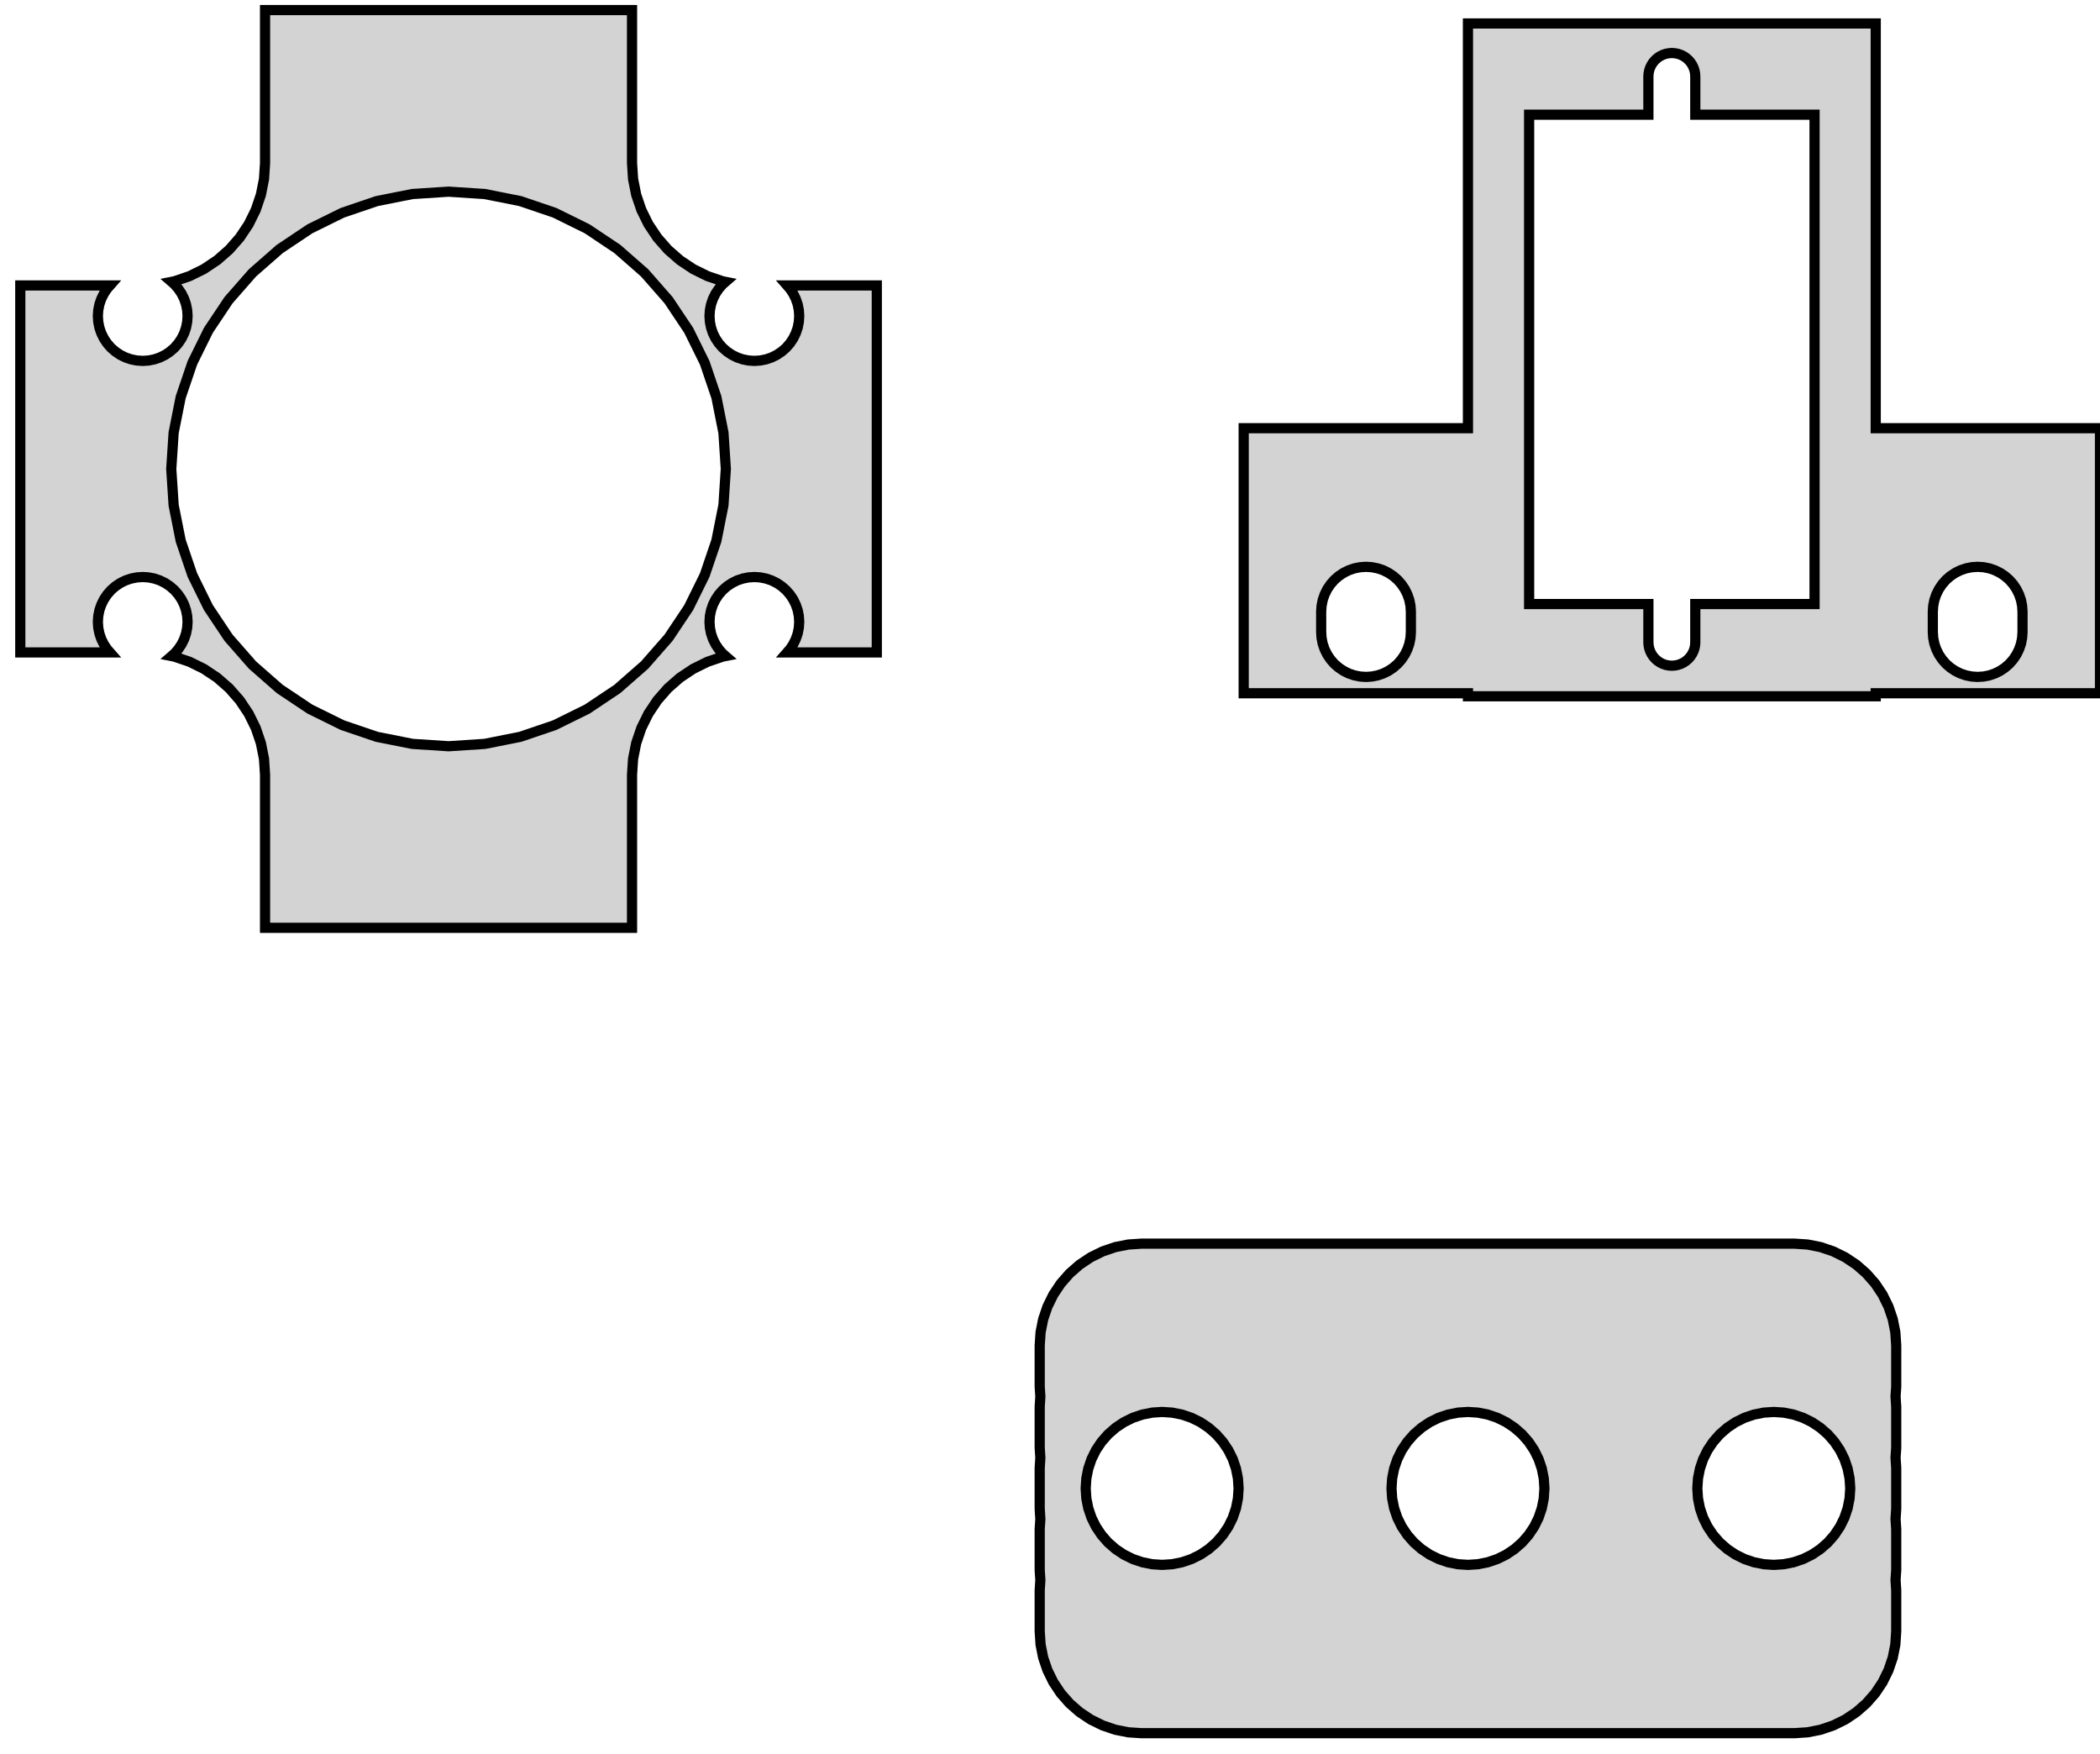
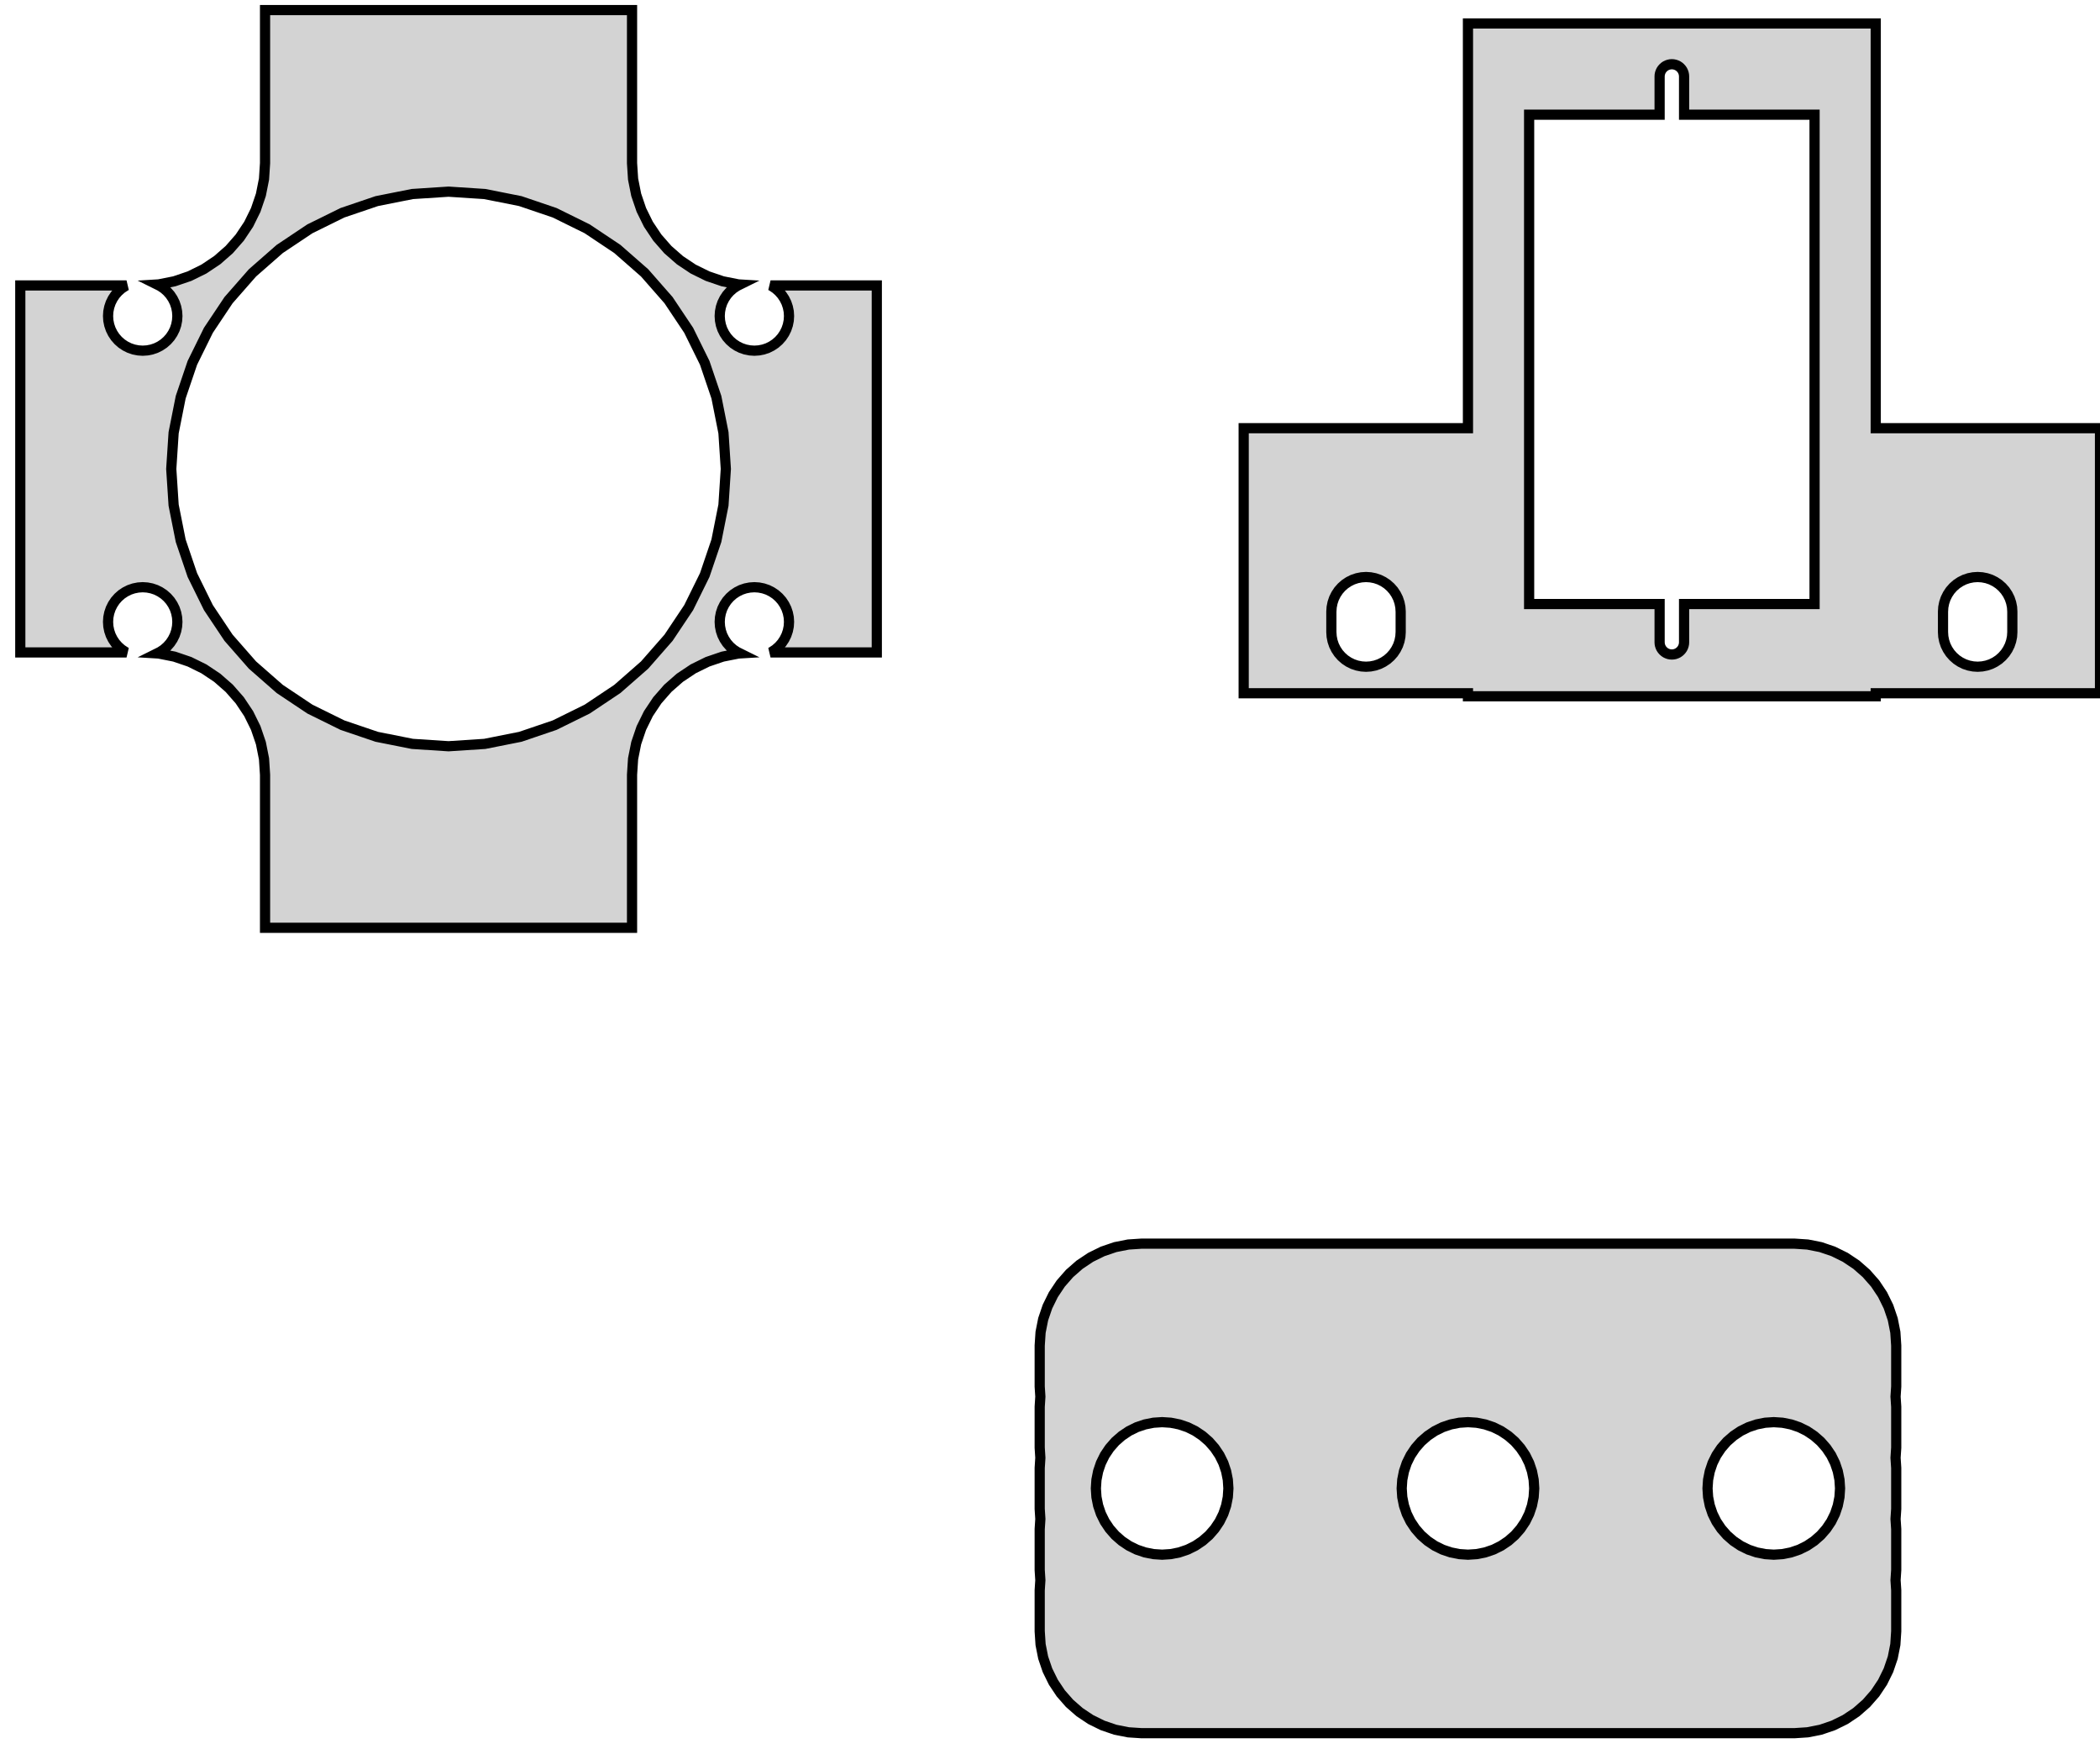
<svg xmlns="http://www.w3.org/2000/svg" width="103mm" height="86mm" viewBox="-22 -23 103 86" version="1.1">
-   <path d=" M 9,15 L 9.051,14.217 L 9.204,13.447 L 9.457,12.704 L 9.804,12 L 10.24,11.347  L 10.757,10.757 L 11.347,10.24 L 12,9.804 L 12.704,9.457 L 13.447,9.204 L 13.583,9.177  L 13.444,9.056 L 13.255,8.839 L 13.095,8.6 L 12.967,8.342 L 12.875,8.069 L 12.819,7.787  L 12.8,7.5 L 12.819,7.213 L 12.875,6.931 L 12.967,6.658 L 13.095,6.4 L 13.255,6.161  L 13.444,5.944 L 13.661,5.755 L 13.9,5.595 L 14.158,5.467 L 14.431,5.375 L 14.713,5.319  L 15,5.3 L 15.287,5.319 L 15.569,5.375 L 15.842,5.467 L 16.1,5.595 L 16.339,5.755  L 16.556,5.944 L 16.745,6.161 L 16.905,6.4 L 17.032,6.658 L 17.125,6.931 L 17.181,7.213  L 17.2,7.5 L 17.181,7.787 L 17.125,8.069 L 17.032,8.342 L 16.905,8.6 L 16.745,8.839  L 16.604,9 L 21.005,9 L 21.005,-9 L 16.604,-9 L 16.745,-8.839 L 16.905,-8.6  L 17.032,-8.342 L 17.125,-8.069 L 17.181,-7.787 L 17.2,-7.5 L 17.181,-7.213 L 17.125,-6.931  L 17.032,-6.658 L 16.905,-6.4 L 16.745,-6.161 L 16.556,-5.944 L 16.339,-5.755 L 16.1,-5.595  L 15.842,-5.467 L 15.569,-5.375 L 15.287,-5.319 L 15,-5.3 L 14.713,-5.319 L 14.431,-5.375  L 14.158,-5.467 L 13.9,-5.595 L 13.661,-5.755 L 13.444,-5.944 L 13.255,-6.161 L 13.095,-6.4  L 12.967,-6.658 L 12.875,-6.931 L 12.819,-7.213 L 12.8,-7.5 L 12.819,-7.787 L 12.875,-8.069  L 12.967,-8.342 L 13.095,-8.6 L 13.255,-8.839 L 13.444,-9.056 L 13.583,-9.177 L 13.447,-9.204  L 12.704,-9.457 L 12,-9.804 L 11.347,-10.24 L 10.757,-10.757 L 10.24,-11.347 L 9.804,-12  L 9.457,-12.704 L 9.204,-13.447 L 9.051,-14.217 L 9,-15 L 9,-22.505 L -9,-22.505  L -9,-15 L -9.051,-14.217 L -9.204,-13.447 L -9.457,-12.704 L -9.804,-12 L -10.24,-11.347  L -10.757,-10.757 L -11.347,-10.24 L -12,-9.804 L -12.704,-9.457 L -13.447,-9.204 L -13.583,-9.177  L -13.444,-9.056 L -13.255,-8.839 L -13.095,-8.6 L -12.967,-8.342 L -12.875,-8.069 L -12.819,-7.787  L -12.8,-7.5 L -12.819,-7.213 L -12.875,-6.931 L -12.967,-6.658 L -13.095,-6.4 L -13.255,-6.161  L -13.444,-5.944 L -13.661,-5.755 L -13.9,-5.595 L -14.158,-5.467 L -14.431,-5.375 L -14.713,-5.319  L -15,-5.3 L -15.287,-5.319 L -15.569,-5.375 L -15.842,-5.467 L -16.1,-5.595 L -16.339,-5.755  L -16.556,-5.944 L -16.745,-6.161 L -16.905,-6.4 L -17.032,-6.658 L -17.125,-6.931 L -17.181,-7.213  L -17.2,-7.5 L -17.181,-7.787 L -17.125,-8.069 L -17.032,-8.342 L -16.905,-8.6 L -16.745,-8.839  L -16.604,-9 L -21.005,-9 L -21.005,9 L -16.604,9 L -16.745,8.839 L -16.905,8.6  L -17.032,8.342 L -17.125,8.069 L -17.181,7.787 L -17.2,7.5 L -17.181,7.213 L -17.125,6.931  L -17.032,6.658 L -16.905,6.4 L -16.745,6.161 L -16.556,5.944 L -16.339,5.755 L -16.1,5.595  L -15.842,5.467 L -15.569,5.375 L -15.287,5.319 L -15,5.3 L -14.713,5.319 L -14.431,5.375  L -14.158,5.467 L -13.9,5.595 L -13.661,5.755 L -13.444,5.944 L -13.255,6.161 L -13.095,6.4  L -12.967,6.658 L -12.875,6.931 L -12.819,7.213 L -12.8,7.5 L -12.819,7.787 L -12.875,8.069  L -12.967,8.342 L -13.095,8.6 L -13.255,8.839 L -13.444,9.056 L -13.583,9.177 L -13.447,9.204  L -12.704,9.457 L -12,9.804 L -11.347,10.24 L -10.757,10.757 L -10.24,11.347 L -9.804,12  L -9.457,12.704 L -9.204,13.447 L -9.051,14.217 L -9,15 L -9,22.505 L 9,22.505  z M -1.775,13.484 L -3.52,13.137 L -5.204,12.565 L -6.8,11.778 L -8.279,10.79 L -9.617,9.617  L -10.79,8.279 L -11.778,6.8 L -12.565,5.204 L -13.137,3.52 L -13.484,1.775 L -13.6,-0  L -13.484,-1.775 L -13.137,-3.52 L -12.565,-5.204 L -11.778,-6.8 L -10.79,-8.279 L -9.617,-9.617  L -8.279,-10.79 L -6.8,-11.778 L -5.204,-12.565 L -3.52,-13.137 L -1.775,-13.484 L 0,-13.6  L 1.775,-13.484 L 3.52,-13.137 L 5.204,-12.565 L 6.8,-11.778 L 8.279,-10.79 L 9.617,-9.617  L 10.79,-8.279 L 11.778,-6.8 L 12.565,-5.204 L 13.137,-3.52 L 13.484,-1.775 L 13.6,-0  L 13.484,1.775 L 13.137,3.52 L 12.565,5.204 L 11.778,6.8 L 10.79,8.279 L 9.617,9.617  L 8.279,10.79 L 6.8,11.778 L 5.204,12.565 L 3.52,13.137 L 1.775,13.484 L 0,13.6  z M 70,11 L 81,11 L 81,-2 L 70,-2 L 70,-21.85 L 50,-21.85  L 50,-2 L 39,-2 L 39,11 L 50,11 L 50,11.15 L 70,11.15  z M 59.85,9.64 L 59.702,9.611 L 59.56,9.562 L 59.425,9.496 L 59.3,9.412 L 59.187,9.313  L 59.088,9.2 L 59.004,9.075 L 58.938,8.94 L 58.889,8.798 L 58.86,8.65 L 58.85,8.5  L 58.85,6.625 L 53,6.625 L 53,-17.375 L 58.85,-17.375 L 58.85,-19.25 L 58.86,-19.4  L 58.889,-19.548 L 58.938,-19.69 L 59.004,-19.825 L 59.088,-19.95 L 59.187,-20.063 L 59.3,-20.162  L 59.425,-20.246 L 59.56,-20.312 L 59.702,-20.361 L 59.85,-20.39 L 60,-20.4 L 60.15,-20.39  L 60.298,-20.361 L 60.44,-20.312 L 60.575,-20.246 L 60.7,-20.162 L 60.813,-20.063 L 60.912,-19.95  L 60.996,-19.825 L 61.062,-19.69 L 61.111,-19.548 L 61.14,-19.4 L 61.15,-19.25 L 61.15,-17.375  L 67,-17.375 L 67,6.625 L 61.15,6.625 L 61.15,8.5 L 61.14,8.65 L 61.111,8.798  L 61.062,8.94 L 60.996,9.075 L 60.912,9.2 L 60.813,9.313 L 60.7,9.412 L 60.575,9.496  L 60.44,9.562 L 60.298,9.611 L 60.15,9.64 L 60,9.65 z M 74.713,10.181 L 74.431,10.125 L 74.158,10.033 L 73.9,9.905 L 73.661,9.745 L 73.444,9.556  L 73.255,9.339 L 73.095,9.1 L 72.968,8.842 L 72.875,8.569 L 72.819,8.287 L 72.8,8  L 72.8,7 L 72.819,6.713 L 72.875,6.431 L 72.968,6.158 L 73.095,5.9 L 73.255,5.661  L 73.444,5.444 L 73.661,5.255 L 73.9,5.095 L 74.158,4.967 L 74.431,4.875 L 74.713,4.819  L 75,4.8 L 75.287,4.819 L 75.569,4.875 L 75.842,4.967 L 76.1,5.095 L 76.339,5.255  L 76.556,5.444 L 76.745,5.661 L 76.905,5.9 L 77.032,6.158 L 77.125,6.431 L 77.181,6.713  L 77.2,7 L 77.2,8 L 77.181,8.287 L 77.125,8.569 L 77.032,8.842 L 76.905,9.1  L 76.745,9.339 L 76.556,9.556 L 76.339,9.745 L 76.1,9.905 L 75.842,10.033 L 75.569,10.125  L 75.287,10.181 L 75,10.2 z M 44.713,10.181 L 44.431,10.125 L 44.158,10.033 L 43.9,9.905 L 43.661,9.745 L 43.444,9.556  L 43.255,9.339 L 43.095,9.1 L 42.968,8.842 L 42.875,8.569 L 42.819,8.287 L 42.8,8  L 42.8,7 L 42.819,6.713 L 42.875,6.431 L 42.968,6.158 L 43.095,5.9 L 43.255,5.661  L 43.444,5.444 L 43.661,5.255 L 43.9,5.095 L 44.158,4.967 L 44.431,4.875 L 44.713,4.819  L 45,4.8 L 45.287,4.819 L 45.569,4.875 L 45.842,4.967 L 46.1,5.095 L 46.339,5.255  L 46.556,5.444 L 46.745,5.661 L 46.905,5.9 L 47.032,6.158 L 47.125,6.431 L 47.181,6.713  L 47.2,7 L 47.2,8 L 47.181,8.287 L 47.125,8.569 L 47.032,8.842 L 46.905,9.1  L 46.745,9.339 L 46.556,9.556 L 46.339,9.745 L 46.1,9.905 L 45.842,10.033 L 45.569,10.125  L 45.287,10.181 L 45,10.2 z M 66.658,61.962 L 67.299,61.835 L 67.918,61.624 L 68.505,61.335 L 69.049,60.972 L 69.54,60.541  L 69.972,60.049 L 70.335,59.505 L 70.624,58.918 L 70.835,58.299 L 70.962,57.658 L 71.005,57.005  L 71.005,54.995 L 70.972,54.5 L 71.005,54.005 L 71.005,51.995 L 70.972,51.5 L 71.005,51.005  L 71.005,48.995 L 70.972,48.5 L 71.005,48.005 L 71.005,45.995 L 70.972,45.5 L 71.005,45.005  L 71.005,42.995 L 70.962,42.342 L 70.835,41.701 L 70.624,41.082 L 70.335,40.495 L 69.972,39.951  L 69.54,39.459 L 69.049,39.028 L 68.505,38.665 L 67.918,38.376 L 67.299,38.165 L 66.658,38.038  L 66.005,37.995 L 33.995,37.995 L 33.342,38.038 L 32.701,38.165 L 32.082,38.376 L 31.495,38.665  L 30.951,39.028 L 30.459,39.459 L 30.028,39.951 L 29.665,40.495 L 29.376,41.082 L 29.165,41.701  L 29.038,42.342 L 28.995,42.995 L 28.995,45.005 L 29.027,45.5 L 28.995,45.995 L 28.995,48.005  L 29.027,48.5 L 28.995,48.995 L 28.995,51.005 L 29.027,51.5 L 28.995,51.995 L 28.995,54.005  L 29.027,54.5 L 28.995,54.995 L 28.995,57.005 L 29.038,57.658 L 29.165,58.299 L 29.376,58.918  L 29.665,59.505 L 30.028,60.049 L 30.459,60.541 L 30.951,60.972 L 31.495,61.335 L 32.082,61.624  L 32.701,61.835 L 33.342,61.962 L 33.995,62.005 L 66.005,62.005 z M 34.511,53.718 L 34.029,53.622 L 33.565,53.465 L 33.125,53.248 L 32.717,52.975 L 32.348,52.652  L 32.025,52.283 L 31.752,51.875 L 31.535,51.435 L 31.378,50.971 L 31.282,50.489 L 31.25,50  L 31.282,49.511 L 31.378,49.029 L 31.535,48.565 L 31.752,48.125 L 32.025,47.717 L 32.348,47.348  L 32.717,47.025 L 33.125,46.752 L 33.565,46.535 L 34.029,46.378 L 34.511,46.282 L 35,46.25  L 35.489,46.282 L 35.971,46.378 L 36.435,46.535 L 36.875,46.752 L 37.283,47.025 L 37.652,47.348  L 37.975,47.717 L 38.248,48.125 L 38.465,48.565 L 38.622,49.029 L 38.718,49.511 L 38.75,50  L 38.718,50.489 L 38.622,50.971 L 38.465,51.435 L 38.248,51.875 L 37.975,52.283 L 37.652,52.652  L 37.283,52.975 L 36.875,53.248 L 36.435,53.465 L 35.971,53.622 L 35.489,53.718 L 35,53.75  z M 64.51,53.718 L 64.029,53.622 L 63.565,53.465 L 63.125,53.248 L 62.717,52.975 L 62.348,52.652  L 62.025,52.283 L 61.752,51.875 L 61.535,51.435 L 61.378,50.971 L 61.282,50.489 L 61.25,50  L 61.282,49.511 L 61.378,49.029 L 61.535,48.565 L 61.752,48.125 L 62.025,47.717 L 62.348,47.348  L 62.717,47.025 L 63.125,46.752 L 63.565,46.535 L 64.029,46.378 L 64.51,46.282 L 65,46.25  L 65.49,46.282 L 65.971,46.378 L 66.435,46.535 L 66.875,46.752 L 67.283,47.025 L 67.652,47.348  L 67.975,47.717 L 68.248,48.125 L 68.465,48.565 L 68.622,49.029 L 68.718,49.511 L 68.75,50  L 68.718,50.489 L 68.622,50.971 L 68.465,51.435 L 68.248,51.875 L 67.975,52.283 L 67.652,52.652  L 67.283,52.975 L 66.875,53.248 L 66.435,53.465 L 65.971,53.622 L 65.49,53.718 L 65,53.75  z M 49.511,53.718 L 49.029,53.622 L 48.565,53.465 L 48.125,53.248 L 47.717,52.975 L 47.348,52.652  L 47.025,52.283 L 46.752,51.875 L 46.535,51.435 L 46.378,50.971 L 46.282,50.489 L 46.25,50  L 46.282,49.511 L 46.378,49.029 L 46.535,48.565 L 46.752,48.125 L 47.025,47.717 L 47.348,47.348  L 47.717,47.025 L 48.125,46.752 L 48.565,46.535 L 49.029,46.378 L 49.511,46.282 L 50,46.25  L 50.489,46.282 L 50.971,46.378 L 51.435,46.535 L 51.875,46.752 L 52.283,47.025 L 52.652,47.348  L 52.975,47.717 L 53.248,48.125 L 53.465,48.565 L 53.622,49.029 L 53.718,49.511 L 53.75,50  L 53.718,50.489 L 53.622,50.971 L 53.465,51.435 L 53.248,51.875 L 52.975,52.283 L 52.652,52.652  L 52.283,52.975 L 51.875,53.248 L 51.435,53.465 L 50.971,53.622 L 50.489,53.718 L 50,53.75  z " stroke="black" fill="lightgray" stroke-width="0.5" />
+   <path d=" M 9,15 L 9.051,14.217 L 9.204,13.447 L 9.457,12.704 L 9.804,12 L 10.24,11.347  L 10.757,10.757 L 11.347,10.24 L 12,9.804 L 12.704,9.457 L 13.447,9.204 L 14.217,9.051  L 14.299,9.046 L 14.15,8.972 L 13.965,8.849 L 13.798,8.702 L 13.651,8.535 L 13.528,8.35  L 13.429,8.151 L 13.358,7.94 L 13.315,7.722 L 13.3,7.5 L 13.315,7.278 L 13.358,7.06  L 13.429,6.849 L 13.528,6.65 L 13.651,6.465 L 13.798,6.298 L 13.965,6.151 L 14.15,6.028  L 14.349,5.929 L 14.56,5.858 L 14.778,5.815 L 15,5.8 L 15.222,5.815 L 15.44,5.858  L 15.651,5.929 L 15.85,6.028 L 16.035,6.151 L 16.202,6.298 L 16.349,6.465 L 16.472,6.65  L 16.571,6.849 L 16.642,7.06 L 16.686,7.278 L 16.7,7.5 L 16.686,7.722 L 16.642,7.94  L 16.571,8.151 L 16.472,8.35 L 16.349,8.535 L 16.202,8.702 L 16.035,8.849 L 15.85,8.972  L 15.794,9 L 21.005,9 L 21.005,-9 L 15.794,-9 L 15.85,-8.972 L 16.035,-8.849  L 16.202,-8.702 L 16.349,-8.535 L 16.472,-8.35 L 16.571,-8.151 L 16.642,-7.94 L 16.686,-7.722  L 16.7,-7.5 L 16.686,-7.278 L 16.642,-7.06 L 16.571,-6.849 L 16.472,-6.65 L 16.349,-6.465  L 16.202,-6.298 L 16.035,-6.151 L 15.85,-6.028 L 15.651,-5.929 L 15.44,-5.858 L 15.222,-5.815  L 15,-5.8 L 14.778,-5.815 L 14.56,-5.858 L 14.349,-5.929 L 14.15,-6.028 L 13.965,-6.151  L 13.798,-6.298 L 13.651,-6.465 L 13.528,-6.65 L 13.429,-6.849 L 13.358,-7.06 L 13.315,-7.278  L 13.3,-7.5 L 13.315,-7.722 L 13.358,-7.94 L 13.429,-8.151 L 13.528,-8.35 L 13.651,-8.535  L 13.798,-8.702 L 13.965,-8.849 L 14.15,-8.972 L 14.299,-9.046 L 14.217,-9.051 L 13.447,-9.204  L 12.704,-9.457 L 12,-9.804 L 11.347,-10.24 L 10.757,-10.757 L 10.24,-11.347 L 9.804,-12  L 9.457,-12.704 L 9.204,-13.447 L 9.051,-14.217 L 9,-15 L 9,-22.505 L -9,-22.505  L -9,-15 L -9.051,-14.217 L -9.204,-13.447 L -9.457,-12.704 L -9.804,-12 L -10.24,-11.347  L -10.757,-10.757 L -11.347,-10.24 L -12,-9.804 L -12.704,-9.457 L -13.447,-9.204 L -14.217,-9.051  L -14.299,-9.046 L -14.15,-8.972 L -13.965,-8.849 L -13.798,-8.702 L -13.651,-8.535 L -13.528,-8.35  L -13.429,-8.151 L -13.358,-7.94 L -13.315,-7.722 L -13.3,-7.5 L -13.315,-7.278 L -13.358,-7.06  L -13.429,-6.849 L -13.528,-6.65 L -13.651,-6.465 L -13.798,-6.298 L -13.965,-6.151 L -14.15,-6.028  L -14.349,-5.929 L -14.56,-5.858 L -14.778,-5.815 L -15,-5.8 L -15.222,-5.815 L -15.44,-5.858  L -15.651,-5.929 L -15.85,-6.028 L -16.035,-6.151 L -16.202,-6.298 L -16.349,-6.465 L -16.472,-6.65  L -16.571,-6.849 L -16.642,-7.06 L -16.686,-7.278 L -16.7,-7.5 L -16.686,-7.722 L -16.642,-7.94  L -16.571,-8.151 L -16.472,-8.35 L -16.349,-8.535 L -16.202,-8.702 L -16.035,-8.849 L -15.85,-8.972  L -15.794,-9 L -21.005,-9 L -21.005,9 L -15.794,9 L -15.85,8.972 L -16.035,8.849  L -16.202,8.702 L -16.349,8.535 L -16.472,8.35 L -16.571,8.151 L -16.642,7.94 L -16.686,7.722  L -16.7,7.5 L -16.686,7.278 L -16.642,7.06 L -16.571,6.849 L -16.472,6.65 L -16.349,6.465  L -16.202,6.298 L -16.035,6.151 L -15.85,6.028 L -15.651,5.929 L -15.44,5.858 L -15.222,5.815  L -15,5.8 L -14.778,5.815 L -14.56,5.858 L -14.349,5.929 L -14.15,6.028 L -13.965,6.151  L -13.798,6.298 L -13.651,6.465 L -13.528,6.65 L -13.429,6.849 L -13.358,7.06 L -13.315,7.278  L -13.3,7.5 L -13.315,7.722 L -13.358,7.94 L -13.429,8.151 L -13.528,8.35 L -13.651,8.535  L -13.798,8.702 L -13.965,8.849 L -14.15,8.972 L -14.299,9.046 L -14.217,9.051 L -13.447,9.204  L -12.704,9.457 L -12,9.804 L -11.347,10.24 L -10.757,10.757 L -10.24,11.347 L -9.804,12  L -9.457,12.704 L -9.204,13.447 L -9.051,14.217 L -9,15 L -9,22.505 L 9,22.505  z M -1.775,13.484 L -3.52,13.137 L -5.204,12.565 L -6.8,11.778 L -8.279,10.79 L -9.617,9.617  L -10.79,8.279 L -11.778,6.8 L -12.565,5.204 L -13.137,3.52 L -13.484,1.775 L -13.6,-0  L -13.484,-1.775 L -13.137,-3.52 L -12.565,-5.204 L -11.778,-6.8 L -10.79,-8.279 L -9.617,-9.617  L -8.279,-10.79 L -6.8,-11.778 L -5.204,-12.565 L -3.52,-13.137 L -1.775,-13.484 L 0,-13.6  L 1.775,-13.484 L 3.52,-13.137 L 5.204,-12.565 L 6.8,-11.778 L 8.279,-10.79 L 9.617,-9.617  L 10.79,-8.279 L 11.778,-6.8 L 12.565,-5.204 L 13.137,-3.52 L 13.484,-1.775 L 13.6,-0  L 13.484,1.775 L 13.137,3.52 L 12.565,5.204 L 11.778,6.8 L 10.79,8.279 L 9.617,9.617  L 8.279,10.79 L 6.8,11.778 L 5.204,12.565 L 3.52,13.137 L 1.775,13.484 L 0,13.6  z M 70,11 L 81,11 L 81,-2 L 70,-2 L 70,-21.85 L 50,-21.85  L 50,-2 L 39,-2 L 39,11 L 50,11 L 50,11.15 L 70,11.15  z M 59.922,9.095 L 59.845,9.08 L 59.77,9.054 L 59.7,9.02 L 59.635,8.976 L 59.576,8.924  L 59.524,8.865 L 59.48,8.8 L 59.446,8.73 L 59.42,8.655 L 59.405,8.578 L 59.4,8.5  L 59.4,6.625 L 53,6.625 L 53,-17.375 L 59.4,-17.375 L 59.4,-19.25 L 59.405,-19.328  L 59.42,-19.405 L 59.446,-19.48 L 59.48,-19.55 L 59.524,-19.615 L 59.576,-19.674 L 59.635,-19.726  L 59.7,-19.77 L 59.77,-19.804 L 59.845,-19.829 L 59.922,-19.845 L 60,-19.85 L 60.078,-19.845  L 60.155,-19.829 L 60.23,-19.804 L 60.3,-19.77 L 60.365,-19.726 L 60.424,-19.674 L 60.476,-19.615  L 60.52,-19.55 L 60.554,-19.48 L 60.58,-19.405 L 60.595,-19.328 L 60.6,-19.25 L 60.6,-17.375  L 67,-17.375 L 67,6.625 L 60.6,6.625 L 60.6,8.5 L 60.595,8.578 L 60.58,8.655  L 60.554,8.73 L 60.52,8.8 L 60.476,8.865 L 60.424,8.924 L 60.365,8.976 L 60.3,9.02  L 60.23,9.054 L 60.155,9.08 L 60.078,9.095 L 60,9.1 z M 74.778,9.685 L 74.56,9.642 L 74.349,9.571 L 74.15,9.472 L 73.965,9.349 L 73.798,9.202  L 73.651,9.035 L 73.528,8.85 L 73.429,8.651 L 73.358,8.44 L 73.314,8.222 L 73.3,8  L 73.3,7 L 73.314,6.778 L 73.358,6.56 L 73.429,6.349 L 73.528,6.15 L 73.651,5.965  L 73.798,5.798 L 73.965,5.651 L 74.15,5.528 L 74.349,5.429 L 74.56,5.358 L 74.778,5.315  L 75,5.3 L 75.222,5.315 L 75.44,5.358 L 75.651,5.429 L 75.85,5.528 L 76.035,5.651  L 76.202,5.798 L 76.349,5.965 L 76.472,6.15 L 76.571,6.349 L 76.642,6.56 L 76.686,6.778  L 76.7,7 L 76.7,8 L 76.686,8.222 L 76.642,8.44 L 76.571,8.651 L 76.472,8.85  L 76.349,9.035 L 76.202,9.202 L 76.035,9.349 L 75.85,9.472 L 75.651,9.571 L 75.44,9.642  L 75.222,9.685 L 75,9.7 z M 44.778,9.685 L 44.56,9.642 L 44.349,9.571 L 44.15,9.472 L 43.965,9.349 L 43.798,9.202  L 43.651,9.035 L 43.528,8.85 L 43.429,8.651 L 43.358,8.44 L 43.315,8.222 L 43.3,8  L 43.3,7 L 43.315,6.778 L 43.358,6.56 L 43.429,6.349 L 43.528,6.15 L 43.651,5.965  L 43.798,5.798 L 43.965,5.651 L 44.15,5.528 L 44.349,5.429 L 44.56,5.358 L 44.778,5.315  L 45,5.3 L 45.222,5.315 L 45.44,5.358 L 45.651,5.429 L 45.85,5.528 L 46.035,5.651  L 46.202,5.798 L 46.349,5.965 L 46.472,6.15 L 46.571,6.349 L 46.642,6.56 L 46.685,6.778  L 46.7,7 L 46.7,8 L 46.685,8.222 L 46.642,8.44 L 46.571,8.651 L 46.472,8.85  L 46.349,9.035 L 46.202,9.202 L 46.035,9.349 L 45.85,9.472 L 45.651,9.571 L 45.44,9.642  L 45.222,9.685 L 45,9.7 z M 66.658,61.962 L 67.299,61.835 L 67.918,61.624 L 68.505,61.335 L 69.049,60.972 L 69.54,60.541  L 69.972,60.049 L 70.335,59.505 L 70.624,58.918 L 70.835,58.299 L 70.962,57.658 L 71.005,57.005  L 71.005,54.995 L 70.972,54.5 L 71.005,54.005 L 71.005,51.995 L 70.972,51.5 L 71.005,51.005  L 71.005,48.995 L 70.972,48.5 L 71.005,48.005 L 71.005,45.995 L 70.972,45.5 L 71.005,45.005  L 71.005,42.995 L 70.962,42.342 L 70.835,41.701 L 70.624,41.082 L 70.335,40.495 L 69.972,39.951  L 69.54,39.459 L 69.049,39.028 L 68.505,38.665 L 67.918,38.376 L 67.299,38.165 L 66.658,38.038  L 66.005,37.995 L 33.995,37.995 L 33.342,38.038 L 32.701,38.165 L 32.082,38.376 L 31.495,38.665  L 30.951,39.028 L 30.459,39.459 L 30.028,39.951 L 29.665,40.495 L 29.376,41.082 L 29.165,41.701  L 29.038,42.342 L 28.995,42.995 L 28.995,45.005 L 29.027,45.5 L 28.995,45.995 L 28.995,48.005  L 29.027,48.5 L 28.995,48.995 L 28.995,51.005 L 29.027,51.5 L 28.995,51.995 L 28.995,54.005  L 29.027,54.5 L 28.995,54.995 L 28.995,57.005 L 29.038,57.658 L 29.165,58.299 L 29.376,58.918  L 29.665,59.505 L 30.028,60.049 L 30.459,60.541 L 30.951,60.972 L 31.495,61.335 L 32.082,61.624  L 32.701,61.835 L 33.342,61.962 L 33.995,62.005 L 66.005,62.005 z M 34.576,53.222 L 34.159,53.139 L 33.756,53.003 L 33.375,52.815 L 33.022,52.578 L 32.702,52.298  L 32.422,51.978 L 32.185,51.625 L 31.997,51.244 L 31.861,50.841 L 31.778,50.424 L 31.75,50  L 31.778,49.576 L 31.861,49.159 L 31.997,48.756 L 32.185,48.375 L 32.422,48.022 L 32.702,47.702  L 33.022,47.422 L 33.375,47.185 L 33.756,46.997 L 34.159,46.861 L 34.576,46.778 L 35,46.75  L 35.424,46.778 L 35.841,46.861 L 36.244,46.997 L 36.625,47.185 L 36.978,47.422 L 37.298,47.702  L 37.578,48.022 L 37.815,48.375 L 38.003,48.756 L 38.139,49.159 L 38.222,49.576 L 38.25,50  L 38.222,50.424 L 38.139,50.841 L 38.003,51.244 L 37.815,51.625 L 37.578,51.978 L 37.298,52.298  L 36.978,52.578 L 36.625,52.815 L 36.244,53.003 L 35.841,53.139 L 35.424,53.222 L 35,53.25  z M 64.576,53.222 L 64.159,53.139 L 63.756,53.003 L 63.375,52.815 L 63.022,52.578 L 62.702,52.298  L 62.422,51.978 L 62.185,51.625 L 61.997,51.244 L 61.861,50.841 L 61.778,50.424 L 61.75,50  L 61.778,49.576 L 61.861,49.159 L 61.997,48.756 L 62.185,48.375 L 62.422,48.022 L 62.702,47.702  L 63.022,47.422 L 63.375,47.185 L 63.756,46.997 L 64.159,46.861 L 64.576,46.778 L 65,46.75  L 65.424,46.778 L 65.841,46.861 L 66.244,46.997 L 66.625,47.185 L 66.978,47.422 L 67.298,47.702  L 67.578,48.022 L 67.815,48.375 L 68.003,48.756 L 68.139,49.159 L 68.222,49.576 L 68.25,50  L 68.222,50.424 L 68.139,50.841 L 68.003,51.244 L 67.815,51.625 L 67.578,51.978 L 67.298,52.298  L 66.978,52.578 L 66.625,52.815 L 66.244,53.003 L 65.841,53.139 L 65.424,53.222 L 65,53.25  z M 49.576,53.222 L 49.159,53.139 L 48.756,53.003 L 48.375,52.815 L 48.022,52.578 L 47.702,52.298  L 47.422,51.978 L 47.185,51.625 L 46.997,51.244 L 46.861,50.841 L 46.778,50.424 L 46.75,50  L 46.778,49.576 L 46.861,49.159 L 46.997,48.756 L 47.185,48.375 L 47.422,48.022 L 47.702,47.702  L 48.022,47.422 L 48.375,47.185 L 48.756,46.997 L 49.159,46.861 L 49.576,46.778 L 50,46.75  L 50.424,46.778 L 50.841,46.861 L 51.244,46.997 L 51.625,47.185 L 51.978,47.422 L 52.298,47.702  L 52.578,48.022 L 52.815,48.375 L 53.003,48.756 L 53.139,49.159 L 53.222,49.576 L 53.25,50  L 53.222,50.424 L 53.139,50.841 L 53.003,51.244 L 52.815,51.625 L 52.578,51.978 L 52.298,52.298  L 51.978,52.578 L 51.625,52.815 L 51.244,53.003 L 50.841,53.139 L 50.424,53.222 L 50,53.25  z " stroke="black" fill="lightgray" stroke-width="0.5" />
</svg>
